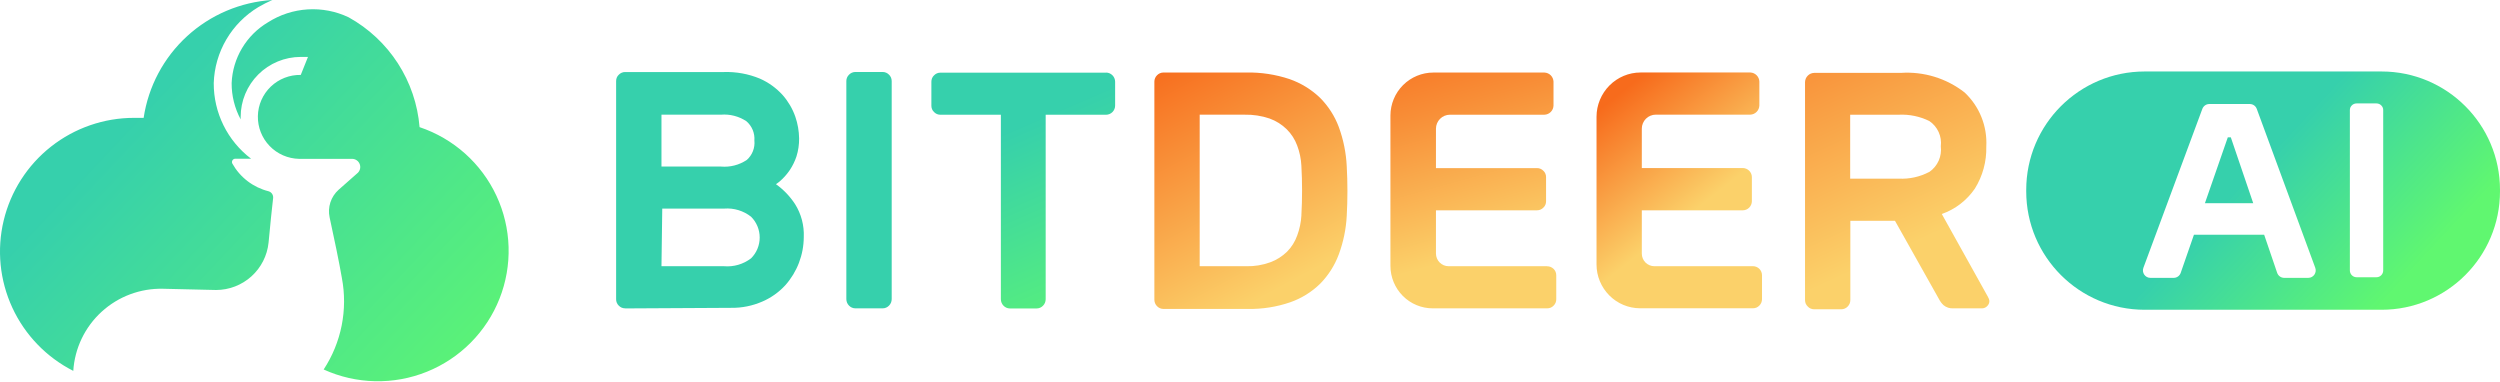
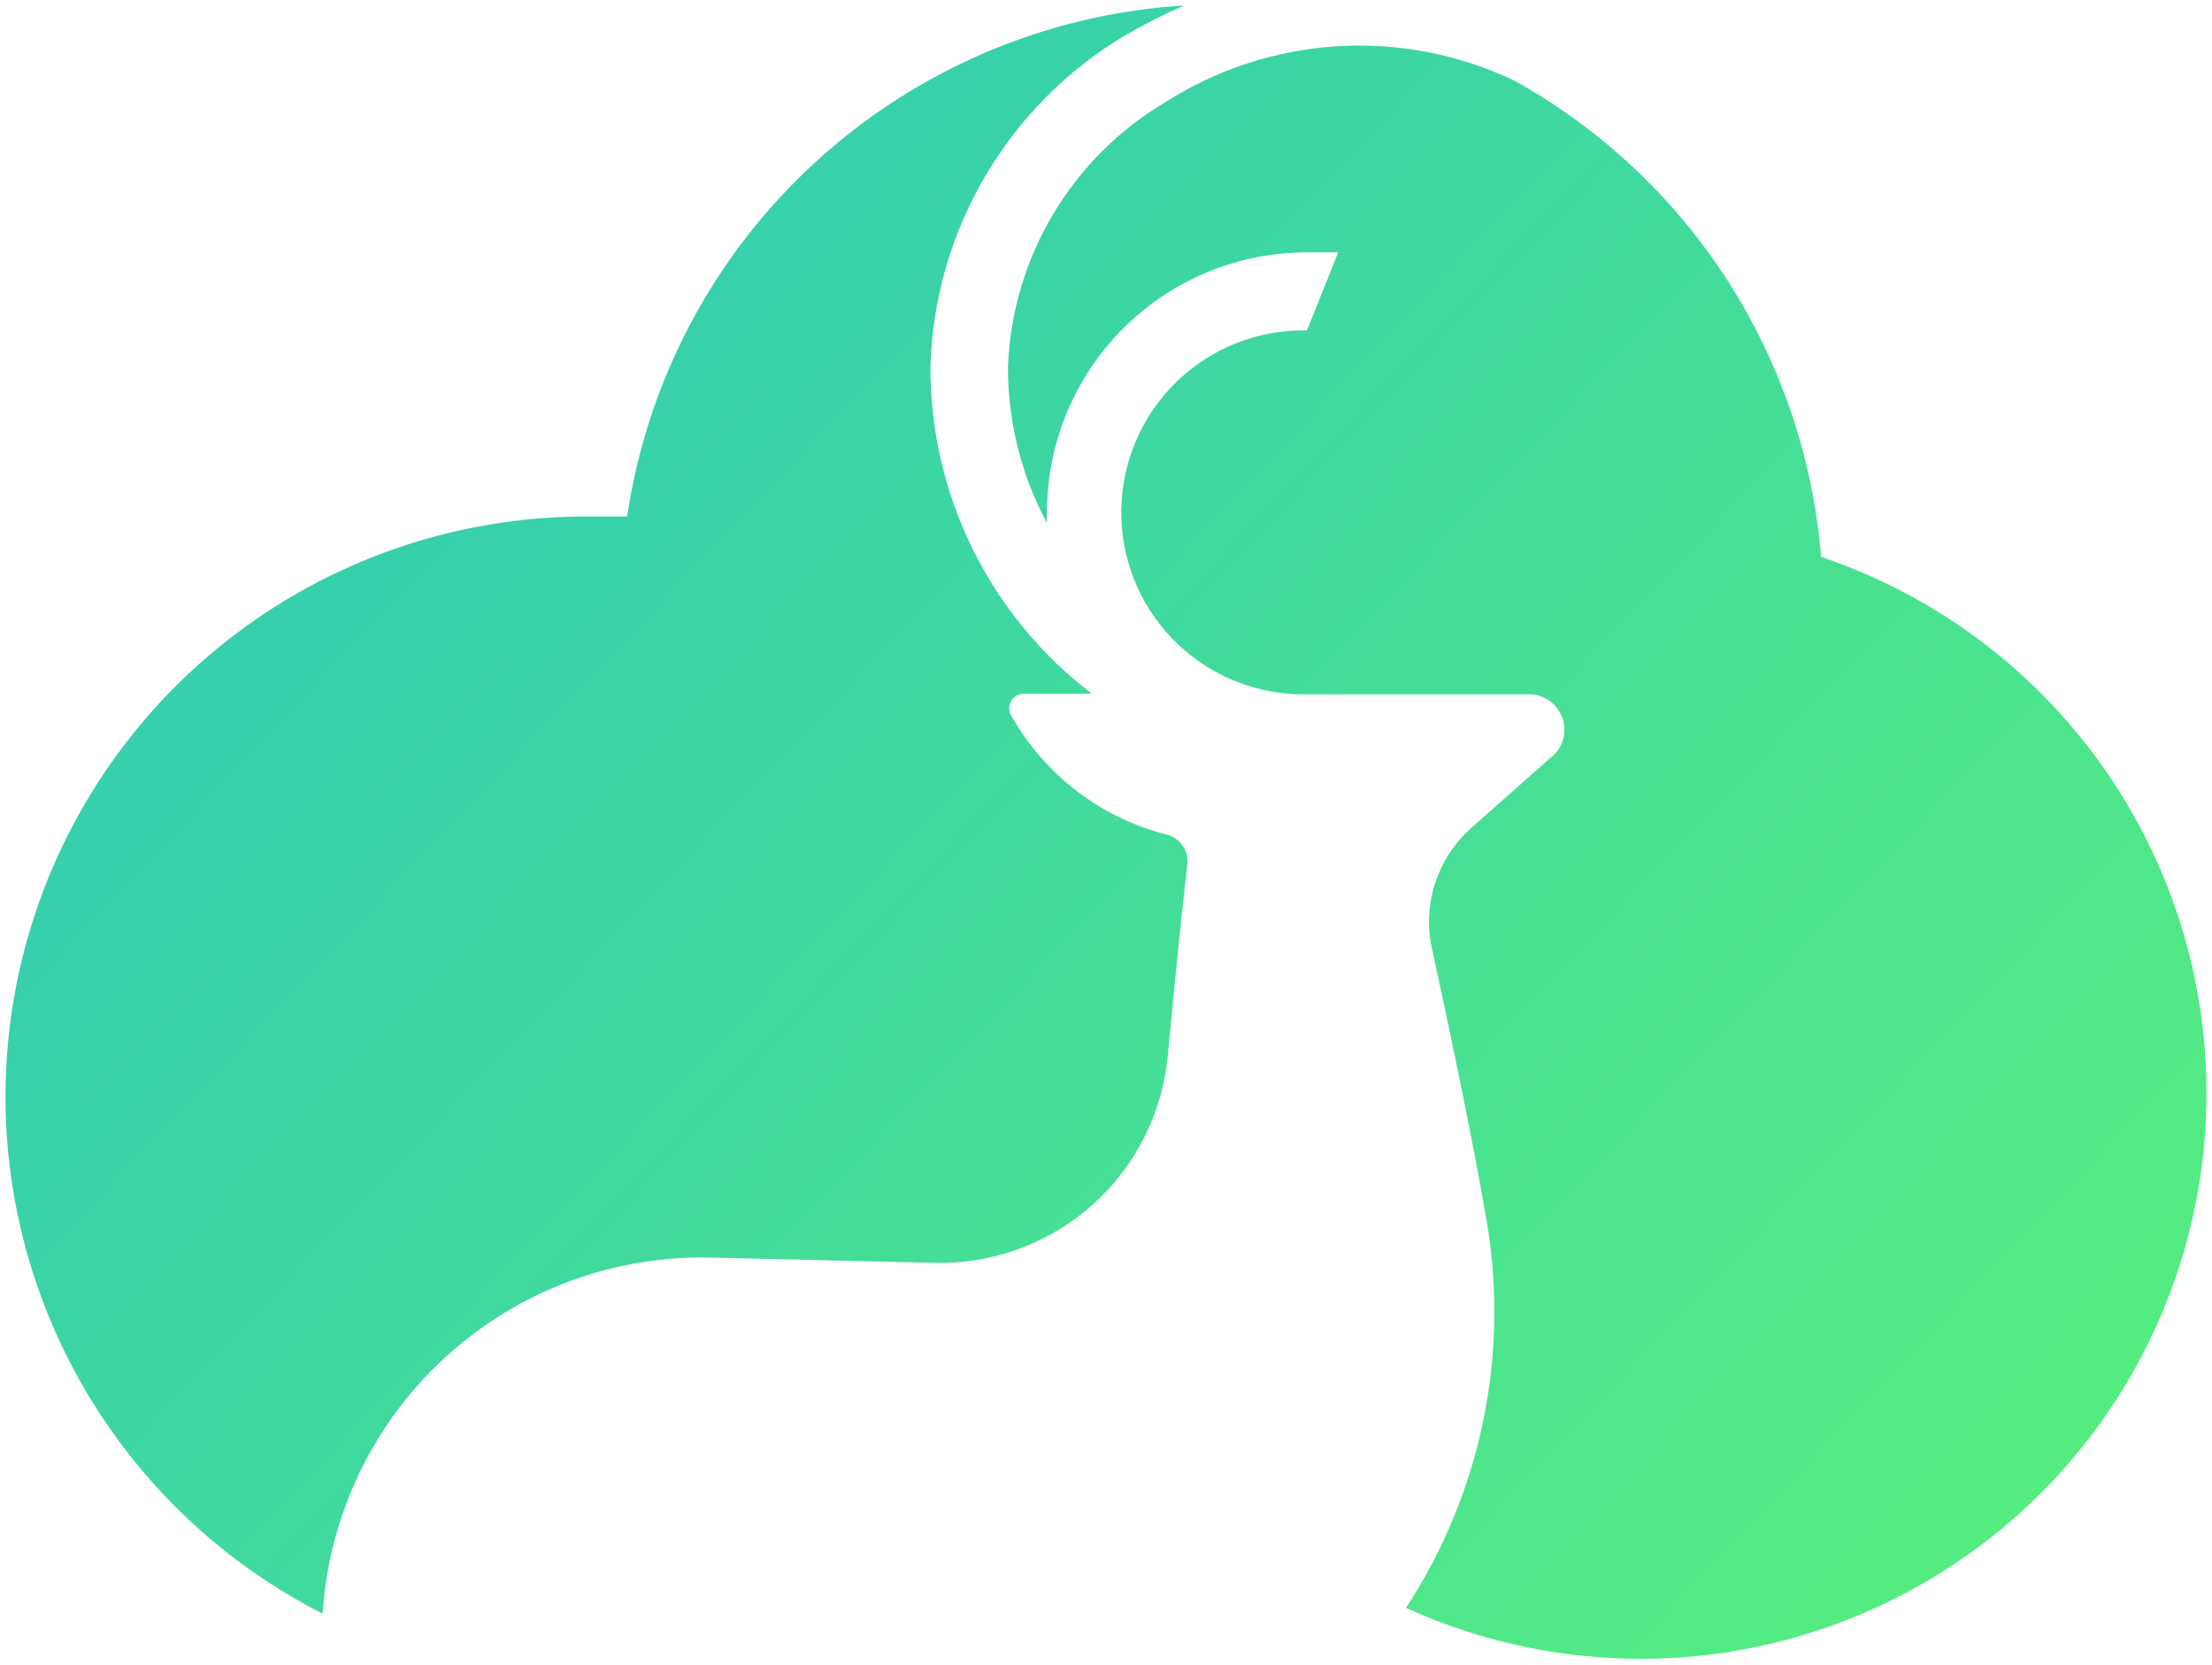
- <svg xmlns="http://www.w3.org/2000/svg" width="400px" height="61px" viewBox="0 0 400 61" version="1.1">
+ <svg xmlns="http://www.w3.org/2000/svg" width="804" height="605" viewBox="110 210 804 605" fill="none">
+   <path d="M534.392 513.48C522.403 510.476 511.195 505.067 501.37 497.555C491.574 490.042 483.401 480.607 477.392 469.819C476.971 469.038 476.791 468.137 476.821 467.235C476.851 466.334 477.121 465.462 477.572 464.711C478.023 463.93 478.684 463.299 479.465 462.878C480.246 462.427 481.118 462.187 482.019 462.187H506.898C488.539 448.214 473.696 430.185 463.51 409.511C453.324 388.838 448.066 366.061 448.186 342.983C448.937 318.734 455.788 295.025 468.047 274.111C480.336 253.167 497.674 235.648 518.467 223.148C525.528 219.031 532.829 215.305 540.311 212C490.402 215.095 443.078 235.258 406.24 269.063C369.401 302.868 345.303 348.302 337.942 397.762H322.888C275.503 397.762 229.501 413.718 192.302 443.046C155.104 472.374 128.872 513.39 117.815 559.485C106.757 605.55 111.565 654.019 131.426 697.019C151.288 740.049 185.061 775.116 227.277 796.601C229.531 760.963 245.486 727.549 271.808 703.419C298.129 679.29 332.804 666.279 368.5 667.15L451.882 669.104C472.434 669.043 492.235 661.381 507.469 647.619C522.703 633.826 532.288 614.895 534.392 594.462C537.006 566.727 539.86 538.361 541.603 523.937C541.783 521.624 541.182 519.31 539.86 517.417C538.538 515.494 536.615 514.111 534.392 513.45V513.48ZM771.916 412.396C769.002 376.578 757.283 342.052 737.842 311.852C718.372 281.653 691.78 256.713 660.38 239.284C640.309 229.729 618.134 225.432 595.959 226.814C573.754 228.196 552.3 235.198 533.55 247.157C516.784 257.103 502.782 271.076 492.806 287.813C482.83 304.551 477.181 323.511 476.37 342.983C476.25 362.936 481.118 382.588 490.553 400.166C490.432 398.844 490.432 397.552 490.553 396.23C490.553 371.169 500.498 347.13 518.226 329.401C535.954 311.672 559.992 301.726 585.052 301.726H596.409L585.052 330.092C576.368 329.912 567.744 331.474 559.631 334.629C551.549 337.785 544.157 342.532 537.877 348.542C525.227 360.712 517.926 377.389 517.565 394.938C517.205 412.486 523.845 429.434 536.014 442.084C548.183 454.735 564.86 462.037 582.407 462.397H666.24C668.734 462.487 671.137 463.329 673.15 464.741C675.194 466.184 676.756 468.167 677.688 470.48C678.619 472.794 678.859 475.318 678.379 477.752C677.898 480.186 676.726 482.44 674.983 484.213L644.635 511.077C638.626 516.455 634.149 523.336 631.655 530.999C629.161 538.661 628.74 546.865 630.453 554.738C636.793 583.554 646.168 628.958 649.653 649.932C659.239 699.994 648.962 751.798 621.048 794.468C646.438 806.036 673.902 812.317 701.816 812.948C729.73 813.579 757.433 808.5 783.304 798.073C809.175 787.646 832.642 772.051 852.323 752.249C871.974 732.447 887.388 708.858 897.634 682.896C907.881 656.934 912.748 629.169 911.907 601.283C911.096 573.398 904.605 545.963 892.827 520.662C881.078 495.361 864.282 472.734 843.489 454.104C822.696 435.504 798.328 421.321 771.886 412.426L771.916 412.396Z" fill="url(#paint0_linear_279_24)" />
  <defs>
-     <linearGradient x1="22.021%" y1="36.889%" x2="107.183%" y2="97.074%" id="linearGradient-1">
-       <stop stop-color="#36D0AC" offset="0%" />
-       <stop stop-color="#60F770" offset="98%" />
-       <stop stop-color="#60F770" offset="100%" />
-     </linearGradient>
-     <linearGradient x1="3372.843%" y1="12177.301%" x2="3899.016%" y2="14095.16%" id="linearGradient-2">
-       <stop stop-color="#36D0AC" offset="0%" />
-       <stop stop-color="#60F770" offset="98%" />
-     </linearGradient>
-     <linearGradient x1="121.773%" y1="3689.575%" x2="127.437%" y2="3978.181%" id="linearGradient-3">
-       <stop stop-color="#36D0AC" offset="0%" />
-       <stop stop-color="#60F770" offset="98%" />
-     </linearGradient>
-     <linearGradient x1="51.711%" y1="21.217%" x2="86.097%" y2="123.216%" id="linearGradient-4">
-       <stop stop-color="#36D0AC" offset="0%" />
-       <stop stop-color="#60F770" offset="100%" />
-     </linearGradient>
-     <linearGradient x1="16.71%" y1="-10.174%" x2="62.056%" y2="92.385%" id="linearGradient-5">
-       <stop stop-color="#F76B1C" offset="0%" />
-       <stop stop-color="#FBD16A" offset="100%" />
-     </linearGradient>
-     <linearGradient x1="35.225%" y1="-24.152%" x2="54.853%" y2="76.257%" id="linearGradient-6">
-       <stop stop-color="#F76B1C" offset="0%" />
-       <stop stop-color="#F88E37" offset="37%" />
-       <stop stop-color="#FBD16A" offset="100%" />
-     </linearGradient>
-     <linearGradient x1="24.737%" y1="2.869%" x2="56.376%" y2="60.091%" id="linearGradient-7">
-       <stop stop-color="#F76B1C" offset="0%" />
-       <stop stop-color="#FBD16A" offset="100%" />
-     </linearGradient>
-     <linearGradient x1="5.34%" y1="-61.097%" x2="54.031%" y2="73.911%" id="linearGradient-8">
-       <stop stop-color="#F76B1C" offset="0%" />
-       <stop stop-color="#FBD16A" offset="100%" />
-     </linearGradient>
-     <linearGradient x1="50%" y1="37.353%" x2="93.704%" y2="57.827%" id="linearGradient-9">
-       <stop stop-color="#36D0AC" offset="0%" />
-       <stop stop-color="#60F770" offset="100%" />
+     <linearGradient id="paint0_linear_279_24" x1="288.213" y1="372.191" x2="969.54" y2="1015.95" gradientUnits="userSpaceOnUse">
+       <stop stop-color="#36D0AC" />
+       <stop offset="0.98" stop-color="#60F770" />
    </linearGradient>
  </defs>
-   <g id="--------logo----------" stroke="none" stroke-width="1" fill="none" fill-rule="evenodd">
-     <g id="logo_Horizontal备份" transform="translate(-50, -220)">
-       <g id="Logo" transform="translate(50, 220)">
-         <g id="Group-2122" transform="translate(0, 0)">
-           <path d="M42.97,30.601 C41.752,30.297 40.609,29.746 39.612,28.984 C38.615,28.222 37.786,27.264 37.174,26.169 C37.132,26.089 37.112,25.999 37.115,25.909 C37.118,25.818 37.144,25.73 37.191,25.652 C37.237,25.574 37.303,25.51 37.382,25.465 C37.461,25.419 37.55,25.395 37.64,25.394 L40.172,25.394 C38.305,23.976 36.794,22.146 35.757,20.046 C34.721,17.947 34.187,15.636 34.198,13.295 C34.276,10.833 34.971,8.429 36.22,6.304 C37.47,4.178 39.233,2.4 41.349,1.13 C42.067,0.712 42.809,0.335 43.57,0 C38.493,0.315 33.679,2.36 29.932,5.792 C26.185,9.225 23.732,13.837 22.984,18.857 L21.452,18.857 C16.632,18.857 11.953,20.476 8.168,23.454 C4.384,26.432 1.715,30.595 0.591,35.272 C-0.533,39.949 -0.045,44.867 1.975,49.233 C3.995,53.6 7.43,57.16 11.725,59.341 C11.954,55.722 13.578,52.333 16.256,49.883 C18.935,47.433 22.46,46.113 26.093,46.201 L34.576,46.4 C36.666,46.395 38.68,45.617 40.23,44.218 C41.78,42.819 42.756,40.897 42.97,38.822 C43.236,36.008 43.525,33.127 43.703,31.665 C43.722,31.43 43.66,31.196 43.527,31.002 C43.393,30.809 43.196,30.667 42.97,30.601 L42.97,30.601 Z M67.131,20.342 C66.834,16.707 65.643,13.202 63.664,10.137 C61.685,7.071 58.978,4.541 55.783,2.77 C53.741,1.799 51.486,1.363 49.229,1.503 C46.972,1.642 44.787,2.353 42.881,3.568 C41.176,4.577 39.751,5.996 38.735,7.695 C37.719,9.393 37.144,11.319 37.063,13.295 C37.051,15.32 37.547,17.316 38.506,19.101 C38.495,18.968 38.495,18.835 38.506,18.702 C38.506,16.157 39.519,13.717 41.323,11.917 C43.126,10.118 45.572,9.107 48.122,9.107 L49.277,9.107 L48.122,11.988 C47.238,11.97 46.36,12.127 45.537,12.448 C44.714,12.769 43.962,13.249 43.325,13.86 C42.038,15.095 41.295,16.788 41.26,18.569 C41.225,20.35 41.9,22.071 43.137,23.355 C44.373,24.64 46.071,25.381 47.855,25.416 L56.383,25.416 C56.635,25.426 56.88,25.509 57.086,25.655 C57.293,25.8 57.452,26.002 57.546,26.237 C57.64,26.471 57.664,26.727 57.615,26.975 C57.566,27.222 57.447,27.451 57.271,27.632 L54.184,30.357 C53.573,30.903 53.117,31.6 52.863,32.379 C52.61,33.157 52.567,33.989 52.741,34.789 C53.385,37.714 54.34,42.323 54.695,44.45 C55.669,49.531 54.626,54.791 51.786,59.119 C54.368,60.294 57.163,60.932 60.001,60.995 C62.838,61.058 65.658,60.543 68.29,59.484 C70.922,58.424 73.311,56.841 75.31,54.831 C77.309,52.822 78.878,50.427 79.92,47.793 C80.963,45.159 81.457,42.34 81.373,39.51 C81.289,36.679 80.629,33.895 79.432,31.327 C78.236,28.759 76.528,26.461 74.413,24.572 C72.299,22.684 69.821,21.244 67.131,20.342 L67.131,20.342 Z" id="Vector" fill="url(#linearGradient-1)" fill-rule="nonzero" />
-           <g id="编组" transform="translate(98.5782, 11.4375)">
-             <g transform="translate(0, 0.0774)" fill-rule="nonzero">
-               <path d="M1.451,37.821 C1.258,37.821 1.066,37.782 0.89,37.711 C0.715,37.633 0.555,37.523 0.423,37.385 C0.286,37.252 0.176,37.092 0.105,36.915 C0.033,36.738 -0.005,36.55 0.001,36.357 L0.001,1.459 C0.001,1.271 0.033,1.083 0.105,0.906 C0.176,0.729 0.286,0.575 0.423,0.448 C0.555,0.309 0.715,0.193 0.89,0.122 C1.066,0.044 1.258,0.006 1.451,0.011 L17.249,0.011 C19.215,-0.05 21.176,0.309 22.995,1.061 C24.39,1.674 25.637,2.575 26.658,3.708 C27.548,4.719 28.229,5.89 28.674,7.161 C29.059,8.277 29.262,9.448 29.279,10.631 C29.29,11.609 29.152,12.581 28.856,13.515 C28.603,14.272 28.251,14.996 27.812,15.664 C27.449,16.2 27.032,16.698 26.565,17.151 C26.268,17.455 25.933,17.725 25.576,17.957 C26.785,18.819 27.823,19.902 28.636,21.151 C29.619,22.72 30.103,24.555 30.026,26.406 C30.015,29.251 28.965,31.997 27.076,34.119 C26.049,35.235 24.802,36.125 23.412,36.727 C21.83,37.418 20.122,37.766 18.397,37.738 L1.445,37.832 L1.451,37.821 Z M22.121,10.984 C22.171,10.404 22.077,9.819 21.857,9.277 C21.632,8.736 21.286,8.26 20.841,7.879 C19.633,7.084 18.199,6.713 16.76,6.835 L7.257,6.835 L7.257,15.134 L16.76,15.134 C18.227,15.267 19.693,14.891 20.918,14.068 C21.347,13.686 21.682,13.206 21.89,12.67 C22.099,12.134 22.182,11.554 22.127,10.984 L22.121,10.984 Z M7.257,31.08 L17.254,31.08 C18.809,31.213 20.352,30.765 21.594,29.815 C22.033,29.378 22.379,28.864 22.615,28.29 C22.852,27.721 22.973,27.107 22.973,26.489 C22.973,25.87 22.852,25.256 22.615,24.687 C22.379,24.118 22.033,23.599 21.594,23.162 C20.38,22.206 18.847,21.742 17.309,21.858 L7.383,21.858 L7.257,31.08 L7.257,31.08 Z" id="_形状-2" fill="url(#linearGradient-2)" />
-               <path d="M38.287,37.821 C38.095,37.821 37.908,37.782 37.727,37.705 C37.551,37.628 37.392,37.517 37.26,37.379 C37.128,37.246 37.018,37.081 36.947,36.904 C36.876,36.727 36.837,36.539 36.837,36.346 L36.837,1.448 C36.837,1.26 36.87,1.072 36.947,0.901 C37.018,0.729 37.128,0.569 37.26,0.442 C37.392,0.304 37.551,0.193 37.727,0.116 C37.903,0.039 38.095,0 38.287,0 L42.643,0 C42.835,0 43.022,0.039 43.204,0.116 C43.379,0.193 43.539,0.304 43.67,0.442 C43.802,0.575 43.912,0.729 43.984,0.901 C44.055,1.077 44.093,1.26 44.093,1.448 L44.093,36.346 C44.093,36.534 44.055,36.727 43.984,36.904 C43.912,37.081 43.802,37.241 43.67,37.379 C43.539,37.517 43.379,37.628 43.204,37.705 C43.028,37.782 42.835,37.821 42.643,37.821 L38.287,37.821 L38.287,37.821 Z" id="_路径" fill="url(#linearGradient-3)" />
-               <path d="M78.398,0.099 C78.782,0.099 79.145,0.26 79.414,0.53 C79.683,0.801 79.837,1.166 79.842,1.553 L79.842,5.393 C79.842,5.774 79.683,6.144 79.414,6.415 C79.145,6.686 78.777,6.84 78.398,6.846 L68.73,6.846 L68.73,36.362 C68.73,36.556 68.691,36.744 68.62,36.92 C68.549,37.097 68.444,37.258 68.307,37.396 C68.175,37.534 68.016,37.644 67.84,37.722 C67.664,37.799 67.472,37.838 67.28,37.838 L63.012,37.838 C62.819,37.838 62.633,37.799 62.451,37.722 C62.27,37.644 62.116,37.534 61.984,37.396 C61.852,37.263 61.743,37.097 61.671,36.92 C61.6,36.744 61.561,36.556 61.561,36.362 L61.561,6.846 L51.894,6.846 C51.701,6.846 51.509,6.807 51.333,6.735 C51.157,6.658 50.998,6.548 50.866,6.409 C50.729,6.282 50.619,6.122 50.548,5.951 C50.476,5.774 50.438,5.586 50.443,5.398 L50.443,1.558 C50.443,1.37 50.476,1.182 50.548,1.006 C50.619,0.829 50.729,0.674 50.866,0.547 C50.998,0.409 51.157,0.293 51.333,0.221 C51.509,0.149 51.701,0.105 51.894,0.111 L78.387,0.111 L78.398,0.099 Z" id="_路径-2" fill="url(#linearGradient-4)" />
-               <path d="M115.635,8.818 C114.981,7.061 113.954,5.465 112.63,4.133 C111.235,2.796 109.565,1.774 107.742,1.138 C105.517,0.398 103.182,0.044 100.842,0.088 L87.571,0.088 C87.379,0.088 87.192,0.127 87.011,0.204 C86.829,0.282 86.676,0.392 86.544,0.53 C86.412,0.663 86.302,0.818 86.231,0.995 C86.159,1.166 86.121,1.354 86.121,1.542 L86.121,36.44 C86.121,36.628 86.159,36.821 86.231,36.998 C86.302,37.175 86.407,37.335 86.544,37.473 C86.676,37.611 86.835,37.722 87.011,37.799 C87.187,37.876 87.379,37.915 87.571,37.915 L101.1,37.915 C103.397,37.954 105.682,37.595 107.857,36.849 C109.653,36.224 111.29,35.208 112.652,33.876 C113.965,32.539 114.981,30.937 115.635,29.174 C116.36,27.207 116.789,25.135 116.899,23.041 C117.047,20.383 117.047,17.725 116.899,15.068 C116.794,12.935 116.371,10.83 115.635,8.824 L115.635,8.818 Z M109.648,22.941 C109.587,24.046 109.357,25.135 108.972,26.174 C108.626,27.146 108.071,28.03 107.341,28.765 C106.572,29.511 105.654,30.091 104.649,30.456 C103.43,30.898 102.139,31.113 100.842,31.08 L93.372,31.08 L93.372,6.835 L100.568,6.835 C101.919,6.807 103.259,7.012 104.539,7.443 C105.572,7.813 106.517,8.404 107.302,9.172 C108.038,9.901 108.604,10.786 108.967,11.763 C109.357,12.791 109.587,13.88 109.642,14.979 C109.791,17.637 109.791,20.295 109.642,22.952 L109.648,22.941 Z" id="_形状-3" fill="url(#linearGradient-5)" />
-               <path d="M148.951,31.08 L133.186,31.08 C132.653,31.08 132.142,30.859 131.768,30.483 C131.389,30.108 131.181,29.594 131.175,29.058 L131.175,22.135 L147.341,22.135 C147.533,22.135 147.726,22.096 147.901,22.024 C148.077,21.947 148.237,21.836 148.368,21.698 C148.506,21.571 148.616,21.411 148.687,21.239 C148.758,21.063 148.797,20.88 148.791,20.687 L148.791,16.83 C148.791,16.642 148.764,16.455 148.687,16.278 C148.616,16.101 148.506,15.946 148.368,15.819 C148.237,15.681 148.077,15.565 147.901,15.493 C147.726,15.416 147.533,15.377 147.341,15.383 L131.175,15.383 L131.175,9.084 C131.175,8.487 131.411,7.918 131.829,7.498 C132.246,7.078 132.817,6.84 133.411,6.84 L148.533,6.84 C148.912,6.829 149.275,6.669 149.544,6.398 C149.813,6.128 149.967,5.768 149.983,5.387 L149.983,1.547 C149.967,1.166 149.813,0.807 149.544,0.536 C149.275,0.265 148.912,0.111 148.533,0.094 L130.758,0.094 C128.939,0.094 127.198,0.818 125.907,2.105 C124.622,3.393 123.897,5.139 123.891,6.962 L123.891,31.025 C123.891,32.826 124.605,34.556 125.874,35.832 C127.143,37.108 128.868,37.821 130.664,37.821 L148.973,37.821 C149.165,37.821 149.357,37.782 149.533,37.711 C149.709,37.633 149.868,37.523 150,37.385 C150.137,37.252 150.247,37.092 150.318,36.915 C150.39,36.738 150.428,36.545 150.423,36.357 L150.423,32.539 C150.423,32.345 150.39,32.158 150.318,31.981 C150.247,31.804 150.137,31.644 150,31.511 C149.862,31.373 149.698,31.268 149.522,31.196 C149.341,31.124 149.148,31.086 148.956,31.091 L148.951,31.08 Z" id="_路径-3" fill="url(#linearGradient-6)" />
-               <path d="M181.887,31.08 L166.122,31.08 C165.589,31.08 165.078,30.865 164.699,30.489 C164.32,30.108 164.112,29.594 164.112,29.058 L164.112,22.135 L180.278,22.135 C180.657,22.135 181.025,21.974 181.294,21.704 C181.563,21.433 181.717,21.068 181.722,20.681 L181.722,16.825 C181.722,16.443 181.563,16.073 181.294,15.803 C181.025,15.532 180.657,15.377 180.278,15.372 L164.112,15.372 L164.112,9.073 C164.112,8.78 164.166,8.487 164.282,8.216 C164.392,7.945 164.556,7.697 164.765,7.487 C164.974,7.277 165.221,7.111 165.49,7.001 C165.759,6.89 166.051,6.829 166.347,6.829 L181.47,6.829 C181.849,6.818 182.211,6.658 182.48,6.387 C182.749,6.117 182.903,5.757 182.92,5.376 L182.92,1.536 C182.909,1.155 182.749,0.796 182.48,0.525 C182.211,0.254 181.854,0.099 181.47,0.083 L163.914,0.083 C162.046,0.083 160.255,0.834 158.937,2.16 C157.619,3.487 156.872,5.282 156.866,7.155 L156.866,30.809 C156.866,32.666 157.608,34.44 158.915,35.755 C160.222,37.07 161.991,37.805 163.842,37.81 L181.893,37.81 C182.085,37.81 182.277,37.771 182.453,37.7 C182.629,37.622 182.788,37.512 182.92,37.374 C183.057,37.241 183.161,37.075 183.233,36.904 C183.304,36.727 183.343,36.539 183.343,36.346 L183.343,32.528 C183.343,32.141 183.189,31.771 182.92,31.5 C182.788,31.367 182.623,31.257 182.447,31.185 C182.272,31.113 182.085,31.075 181.893,31.075 L181.887,31.08 Z" id="_路径-4" fill="url(#linearGradient-7)" />
-               <path d="M219.526,36.042 L212.11,22.726 C214.258,21.969 216.109,20.549 217.4,18.665 C218.652,16.653 219.289,14.316 219.229,11.94 C219.317,10.327 219.053,8.713 218.449,7.216 C217.85,5.719 216.927,4.371 215.746,3.271 C212.841,1.006 209.204,-0.105 205.529,0.149 L191.67,0.149 C191.291,0.16 190.929,0.32 190.665,0.591 C190.396,0.862 190.242,1.221 190.226,1.602 L190.226,36.501 C190.226,36.694 190.264,36.882 190.335,37.059 C190.412,37.235 190.522,37.396 190.665,37.528 C190.791,37.666 190.945,37.782 191.121,37.854 C191.297,37.932 191.483,37.97 191.67,37.97 L196.026,37.97 C196.219,37.97 196.405,37.932 196.587,37.854 C196.768,37.777 196.922,37.666 197.053,37.528 C197.185,37.396 197.295,37.23 197.367,37.059 C197.438,36.882 197.476,36.694 197.476,36.501 L197.476,23.809 L204.617,23.809 L211.665,36.351 C211.846,36.705 212.088,37.031 212.379,37.307 C212.824,37.677 213.395,37.86 213.972,37.821 L218.531,37.821 C218.691,37.821 218.844,37.788 218.993,37.727 C219.141,37.666 219.267,37.572 219.377,37.456 C219.487,37.351 219.575,37.219 219.635,37.081 C219.696,36.937 219.723,36.788 219.723,36.633 C219.707,36.423 219.635,36.224 219.52,36.047 L219.526,36.042 Z M210.116,15.985 C208.616,16.781 206.925,17.156 205.227,17.068 L197.449,17.068 L197.449,6.84 L205.227,6.84 C206.914,6.758 208.6,7.106 210.116,7.852 C210.764,8.288 211.281,8.896 211.605,9.614 C211.929,10.327 212.05,11.117 211.951,11.896 C212.05,12.681 211.929,13.482 211.61,14.2 C211.286,14.924 210.77,15.543 210.121,15.99 L210.116,15.985 Z" id="_形状-4" fill="url(#linearGradient-8)" />
-             </g>
-             <g transform="translate(225.6174, 0)">
-               <path d="M56.851,0 C67.319,-1.92282851e-15 75.804,8.485 75.804,18.953 L75.804,19.172 C75.804,29.64 67.319,38.125 56.851,38.125 L18.953,38.125 C8.485,38.125 1.28188567e-15,29.64 0,19.172 L0,18.953 C-1.28188567e-15,8.485 8.485,1.92282851e-15 18.953,0 L56.851,0 Z M35.771,5.205 L29.295,5.205 C28.795,5.205 28.355,5.514 28.179,5.984 L18.748,31.406 C18.457,32.185 19.033,33.02 19.863,33.02 L23.598,33.02 C24.104,33.02 24.554,32.699 24.719,32.218 L26.834,26.124 L38.072,26.124 L40.149,32.213 C40.314,32.694 40.764,33.02 41.275,33.02 L45.131,33.02 C45.961,33.02 46.532,32.185 46.246,31.406 L36.886,5.984 C36.716,5.514 36.271,5.205 35.771,5.205 Z M56.051,5.111 L52.849,5.111 C52.706,5.111 52.569,5.139 52.437,5.194 C52.305,5.249 52.19,5.326 52.091,5.431 C51.992,5.525 51.915,5.641 51.86,5.768 C51.811,5.896 51.783,6.034 51.783,6.172 L51.783,31.843 C51.783,31.981 51.811,32.119 51.866,32.252 C51.921,32.384 51.997,32.5 52.096,32.6 C52.195,32.699 52.311,32.782 52.442,32.837 C52.574,32.892 52.712,32.92 52.854,32.92 L56.046,32.92 C56.189,32.92 56.326,32.892 56.458,32.837 C56.59,32.782 56.705,32.699 56.804,32.6 C56.903,32.5 56.98,32.384 57.035,32.252 C57.089,32.119 57.117,31.981 57.117,31.843 L57.117,6.172 C57.122,6.034 57.095,5.896 57.04,5.768 C56.985,5.641 56.908,5.525 56.809,5.431 C56.71,5.332 56.595,5.249 56.463,5.194 C56.331,5.139 56.194,5.111 56.051,5.111 Z M32.733,10.531 L36.32,21.074 L28.591,21.074 L32.255,10.531 L32.733,10.531 Z" id="形状结合" fill="url(#linearGradient-9)" fill-rule="nonzero" />
-               <g transform="translate(18.6714, 5.111)" />
-             </g>
-           </g>
-         </g>
-       </g>
-     </g>
-   </g>
</svg>
